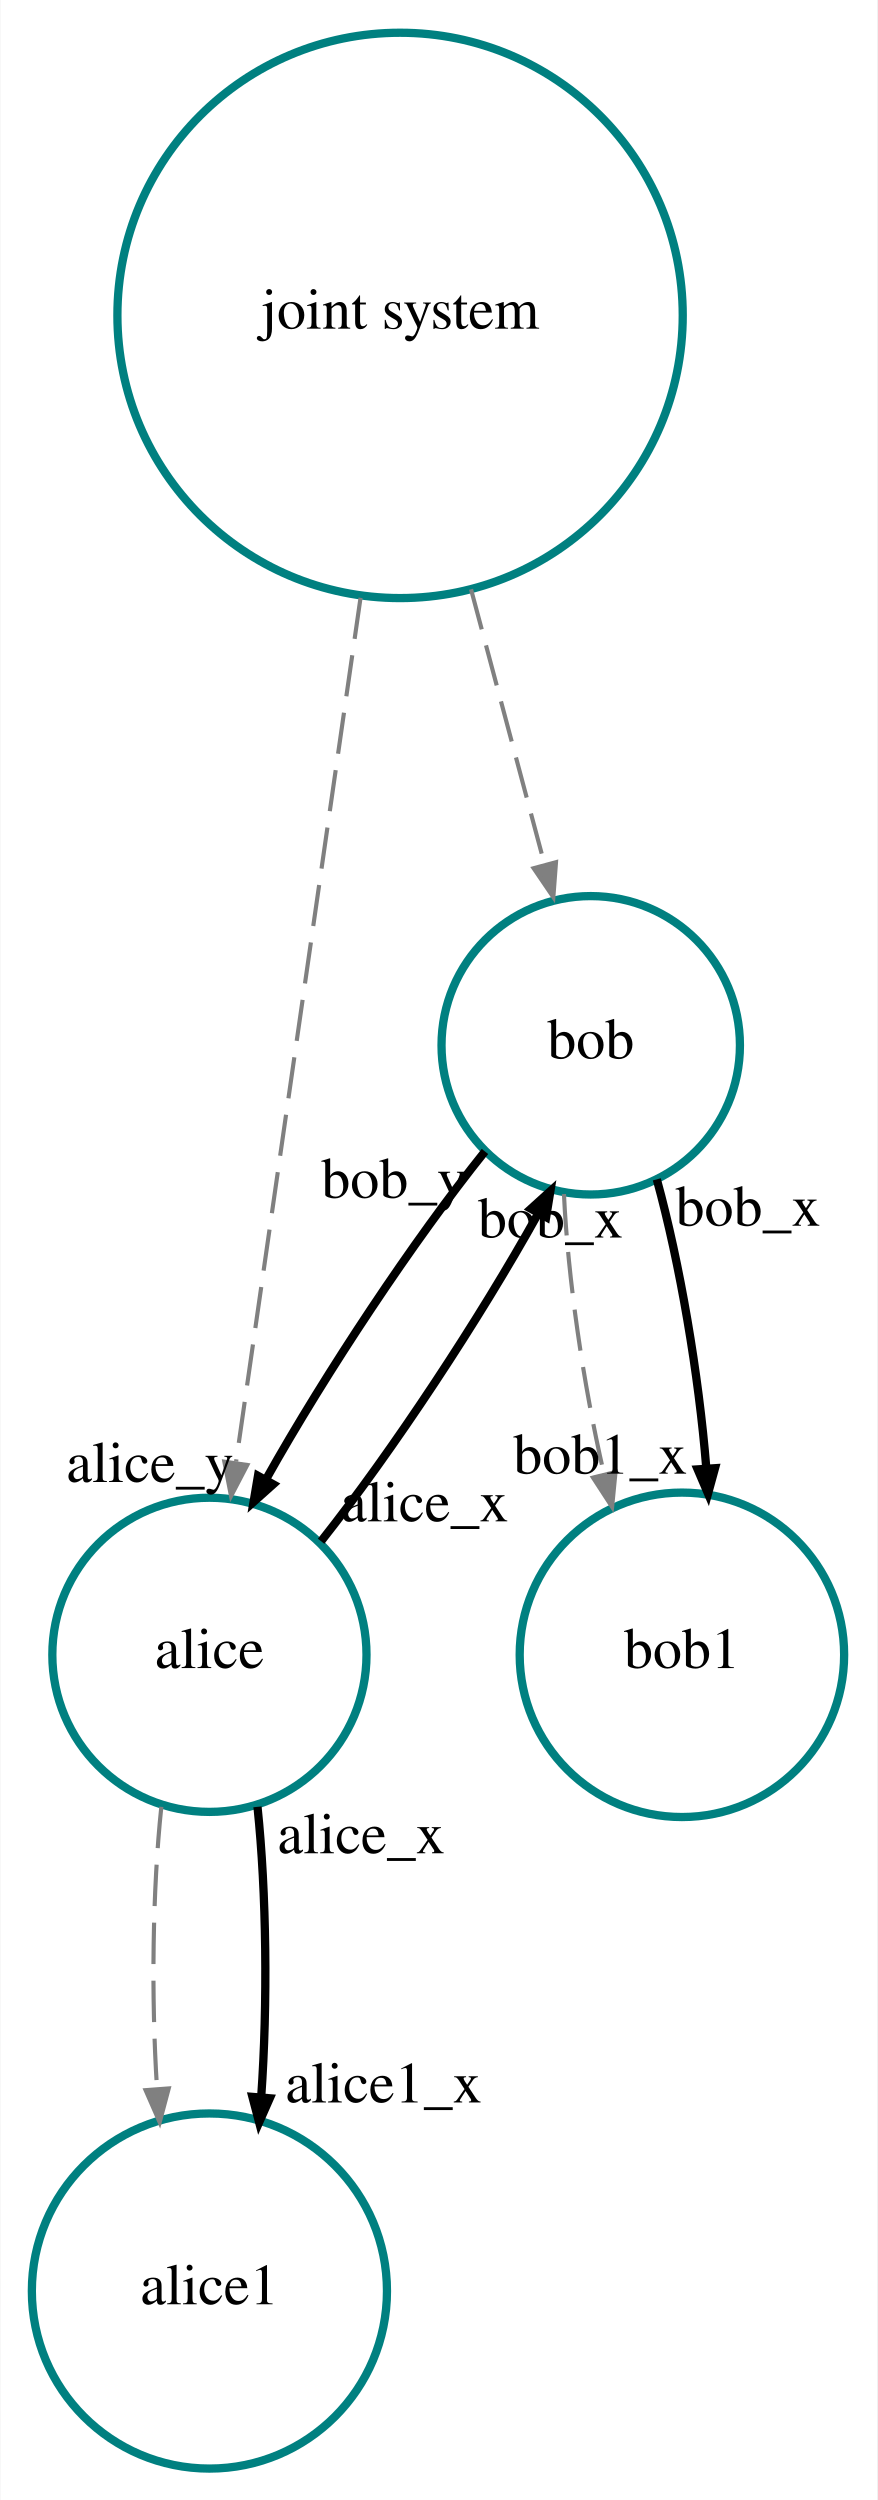
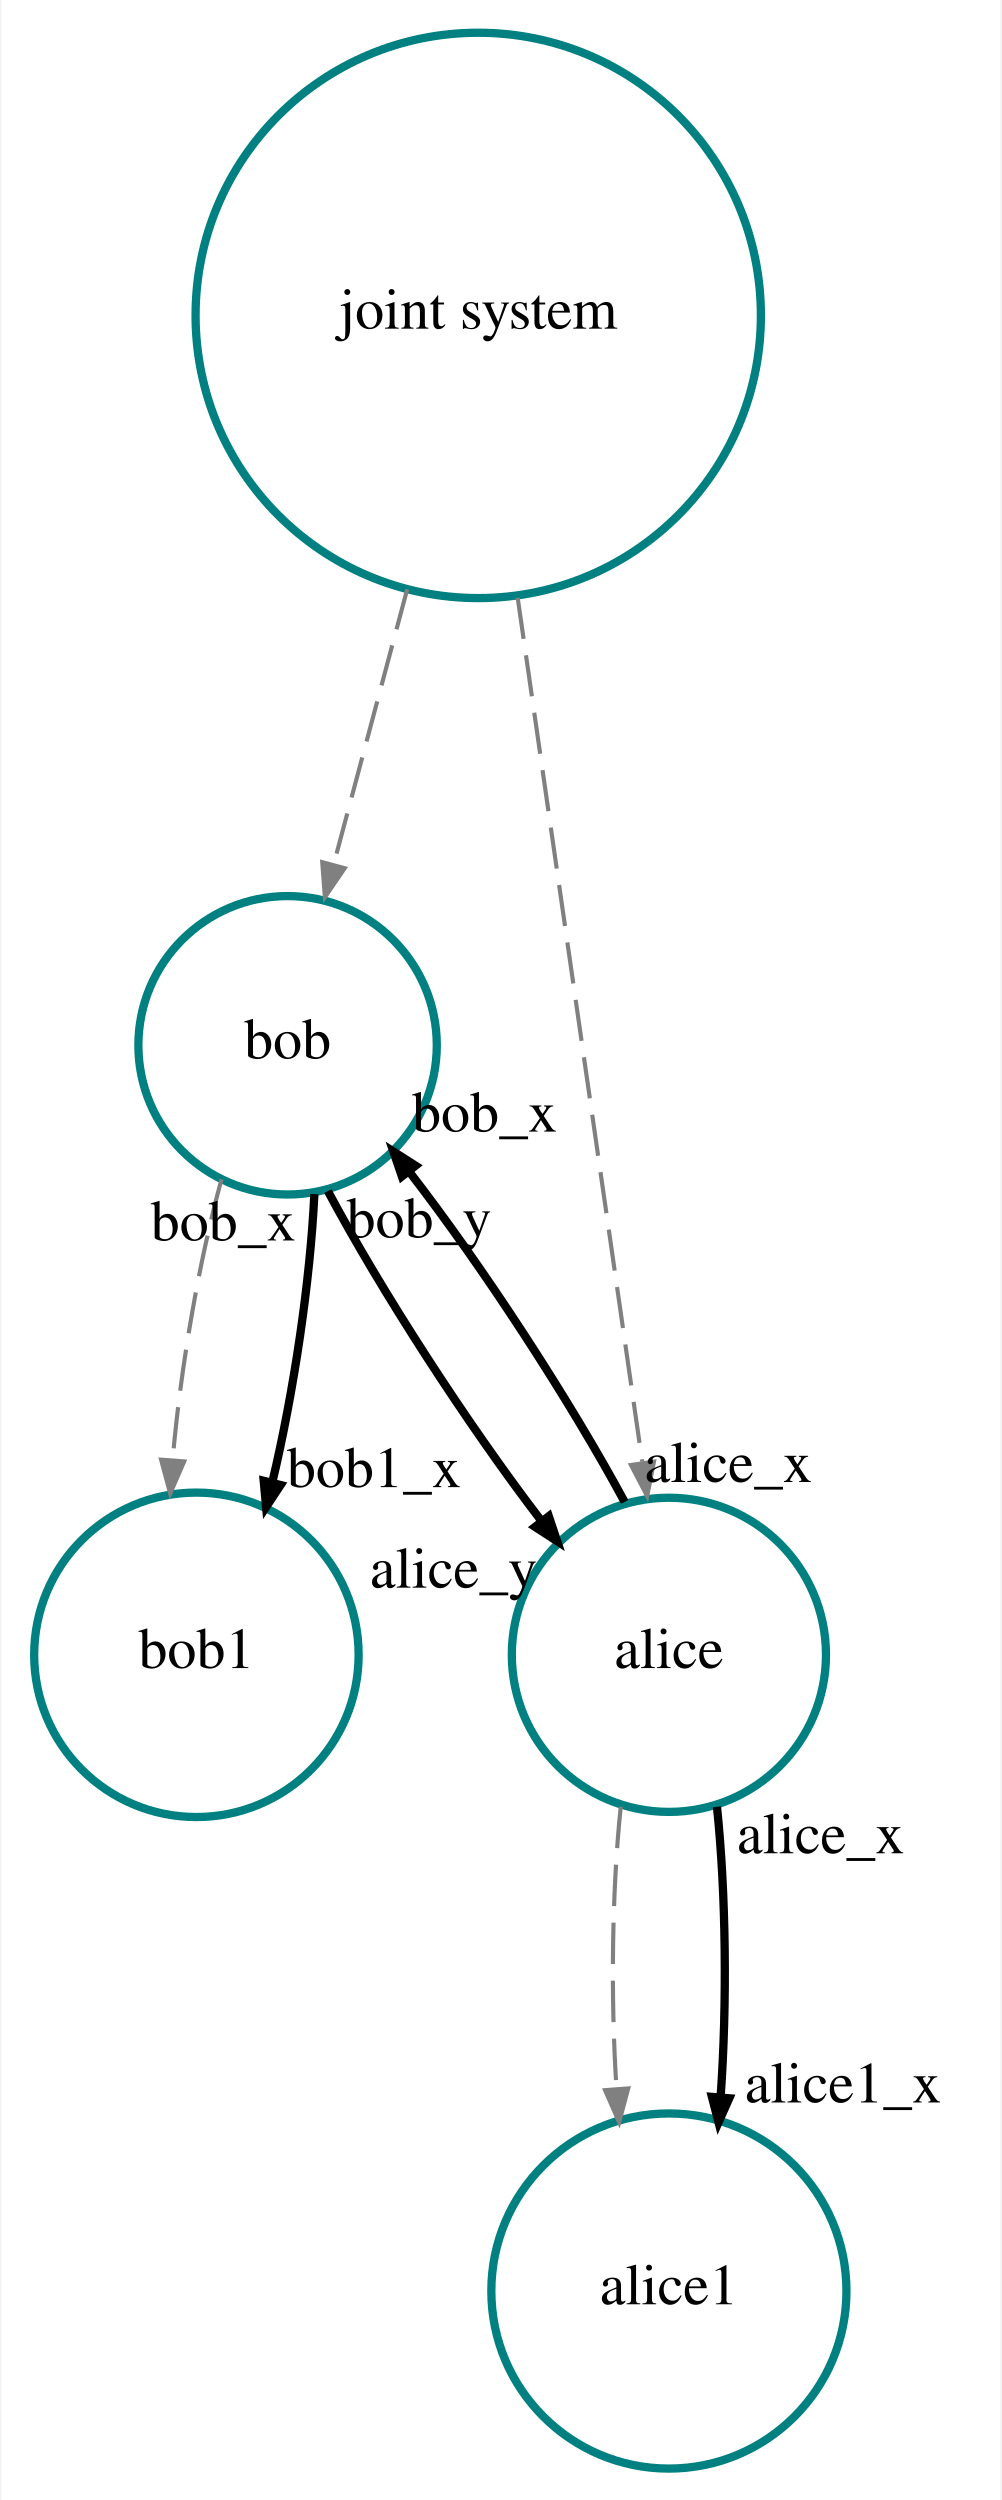
- <svg xmlns="http://www.w3.org/2000/svg" width="106pt" height="302pt" viewBox="0.00 0.00 105.75 301.59">
+ <svg xmlns="http://www.w3.org/2000/svg" width="121pt" height="302pt" viewBox="0.00 0.00 120.53 301.59">
  <g id="graph0" class="graph" transform="scale(1 1) rotate(0) translate(4 297.59)">
-     <polygon fill="white" stroke="transparent" points="-4,4 -4,-297.59 101.75,-297.59 101.75,4 -4,4" />
+     <polygon fill="white" stroke="transparent" points="-4,4 -4,-297.59 116.53,-297.59 116.53,4 -4,4" />
    <g id="node1" class="node">
-       <ellipse fill="none" stroke="Teal" cx="44.21" cy="-259.54" rx="34.1" ry="34.1" />
-       <text text-anchor="middle" x="44.21" y="-257.94" font-family="Times,serif" font-size="7.00">joint system</text>
+       <ellipse fill="none" stroke="Teal" cx="53.54" cy="-259.54" rx="34.1" ry="34.1" />
+       <text text-anchor="middle" x="53.54" y="-257.94" font-family="Times,serif" font-size="7.00">joint system</text>
    </g>
    <g id="node2" class="node">
-       <ellipse fill="none" stroke="Teal" cx="67.21" cy="-171.49" rx="18" ry="18" />
-       <text text-anchor="middle" x="67.21" y="-169.89" font-family="Times,serif" font-size="7.00">bob</text>
+       <ellipse fill="none" stroke="Teal" cx="30.54" cy="-171.49" rx="18" ry="18" />
+       <text text-anchor="middle" x="30.54" y="-169.89" font-family="Times,serif" font-size="7.00">bob</text>
    </g>
    <g id="edge1" class="edge">
-       <path fill="none" stroke="grey" stroke-width="0.5" stroke-dasharray="5,2" d="M52.77,-226.5C55.72,-215.46 58.95,-203.39 61.6,-193.46" />
-       <polygon fill="grey" stroke="grey" stroke-width="0.5" points="63.02,-193.58 62.7,-189.35 60.32,-192.85 63.02,-193.58" />
+       <path fill="none" stroke="grey" stroke-width="0.5" stroke-dasharray="5,2" d="M44.97,-226.5C42.02,-215.46 38.79,-203.39 36.14,-193.46" />
+       <polygon fill="grey" stroke="grey" stroke-width="0.5" points="37.43,-192.85 35.04,-189.35 34.72,-193.58 37.43,-192.85" />
+     </g>
+     <g id="node4" class="node">
+       <ellipse fill="none" stroke="Teal" cx="76.54" cy="-97.96" rx="18.95" ry="18.95" />
+       <text text-anchor="middle" x="76.54" y="-96.36" font-family="Times,serif" font-size="7.00">alice</text>
+     </g>
+     <g id="edge3" class="edge">
+       <path fill="none" stroke="grey" stroke-width="0.5" stroke-dasharray="5,2" d="M58.3,-225.47C62.8,-194.28 69.41,-148.36 73.32,-121.28" />
+       <polygon fill="grey" stroke="grey" stroke-width="0.5" points="74.74,-121.26 73.92,-117.1 71.96,-120.86 74.74,-121.26" />
    </g>
    <g id="node3" class="node">
-       <ellipse fill="none" stroke="Teal" cx="21.21" cy="-97.96" rx="18.95" ry="18.95" />
-       <text text-anchor="middle" x="21.21" y="-96.36" font-family="Times,serif" font-size="7.00">alice</text>
+       <ellipse fill="none" stroke="Teal" cx="19.54" cy="-97.96" rx="19.57" ry="19.57" />
+       <text text-anchor="middle" x="19.54" y="-96.36" font-family="Times,serif" font-size="7.00">bob1</text>
    </g>
    <g id="edge2" class="edge">
-       <path fill="none" stroke="grey" stroke-width="0.5" stroke-dasharray="5,2" d="M39.44,-225.47C34.95,-194.28 28.33,-148.36 24.43,-121.28" />
-       <polygon fill="grey" stroke="grey" stroke-width="0.5" points="25.78,-120.86 23.82,-117.1 23.01,-121.26 25.78,-120.86" />
+       <path fill="none" stroke="grey" stroke-width="0.5" stroke-dasharray="5,2" d="M22.57,-155.32C19.87,-145.54 17.65,-132.65 16.69,-121.67" />
+       <polygon fill="grey" stroke="grey" stroke-width="0.5" points="18.07,-121.29 16.38,-117.41 15.28,-121.5 18.07,-121.29" />
    </g>
    <g id="edge5" class="edge">
-       <path fill="none" stroke="black" d="M54.45,-158.68C45.86,-147.98 35.25,-131.99 28.1,-119.24" />
-       <polygon fill="black" stroke="black" points="28.91,-118.53 26.54,-116.41 27.07,-119.55 28.91,-118.53" />
-       <text text-anchor="middle" x="14.04" y="-118.81" font-family="Times,serif" font-size="7.00">alice_y</text>
-       <text text-anchor="middle" x="43.45" y="-153.08" font-family="Times,serif" font-size="7.00">bob_y</text>
+       <path fill="none" stroke="black" d="M33.77,-153.54C33.28,-143.11 31.31,-129.71 28.7,-118.79" />
+       <polygon fill="black" stroke="black" points="29.7,-118.44 27.95,-115.79 27.66,-118.95 29.7,-118.44" />
+       <text text-anchor="middle" x="40.95" y="-118.19" font-family="Times,serif" font-size="7.00">bob1_x</text>
+       <text text-anchor="middle" x="22.77" y="-147.94" font-family="Times,serif" font-size="7.00">bob_x</text>
+     </g>
+     <g id="edge6" class="edge">
+       <path fill="none" stroke="black" d="M35.4,-153.9C41.79,-141.93 52.15,-125.89 61.07,-114.23" />
+       <polygon fill="black" stroke="black" points="62.05,-114.68 63.06,-111.66 60.39,-113.39 62.05,-114.68" />
+       <text text-anchor="middle" x="50.56" y="-106.06" font-family="Times,serif" font-size="7.00">alice_y</text>
+       <text text-anchor="middle" x="46.4" y="-148.3" font-family="Times,serif" font-size="7.00">bob_y</text>
+     </g>
+     <g id="edge7" class="edge">
+       <path fill="none" stroke="black" d="M71.2,-116.41C64.61,-128.62 54.14,-144.71 45.28,-156.16" />
+       <polygon fill="black" stroke="black" points="44.33,-155.67 43.3,-158.68 45.98,-156.97 44.33,-155.67" />
+       <text text-anchor="middle" x="54.3" y="-161.08" font-family="Times,serif" font-size="7.00">bob_x</text>
+       <text text-anchor="middle" x="83.7" y="-118.81" font-family="Times,serif" font-size="7.00">alice_x</text>
    </g>
    <g id="node5" class="node">
-       <ellipse fill="none" stroke="Teal" cx="78.21" cy="-97.96" rx="19.57" ry="19.57" />
-       <text text-anchor="middle" x="78.21" y="-96.36" font-family="Times,serif" font-size="7.00">bob1</text>
+       <ellipse fill="none" stroke="Teal" cx="76.54" cy="-21.21" rx="21.42" ry="21.42" />
+       <text text-anchor="middle" x="76.54" y="-19.61" font-family="Times,serif" font-size="7.00">alice1</text>
    </g>
    <g id="edge4" class="edge">
-       <path fill="none" stroke="grey" stroke-width="0.5" stroke-dasharray="5,2" d="M63.98,-153.54C64.45,-143.47 66.3,-130.62 68.78,-119.92" />
-       <polygon fill="grey" stroke="grey" stroke-width="0.5" points="70.2,-120.01 69.79,-115.79 67.48,-119.34 70.2,-120.01" />
-     </g>
-     <g id="edge6" class="edge">
-       <path fill="none" stroke="black" d="M75.18,-155.32C77.97,-145.2 80.25,-131.74 81.15,-120.51" />
-       <polygon fill="black" stroke="black" points="82.2,-120.47 81.36,-117.41 80.11,-120.33 82.2,-120.47" />
-       <text text-anchor="middle" x="68.36" y="-119.81" font-family="Times,serif" font-size="7.00">bob1_x</text>
-       <text text-anchor="middle" x="86.18" y="-149.72" font-family="Times,serif" font-size="7.00">bob_x</text>
-     </g>
-     <g id="edge7" class="edge">
-       <path fill="none" stroke="black" d="M34.68,-111.66C43.35,-122.61 53.87,-138.58 60.83,-151.12" />
-       <polygon fill="black" stroke="black" points="59.99,-151.77 62.34,-153.9 61.83,-150.76 59.99,-151.77" />
-       <text text-anchor="middle" x="62.34" y="-148.3" font-family="Times,serif" font-size="7.00">bob_x</text>
-       <text text-anchor="middle" x="47.18" y="-114.06" font-family="Times,serif" font-size="7.00">alice_x</text>
-     </g>
-     <g id="node4" class="node">
-       <ellipse fill="none" stroke="Teal" cx="21.21" cy="-21.21" rx="21.42" ry="21.42" />
-       <text text-anchor="middle" x="21.21" y="-19.61" font-family="Times,serif" font-size="7.00">alice1</text>
-     </g>
-     <g id="edge3" class="edge">
-       <path fill="none" stroke="grey" stroke-width="0.5" stroke-dasharray="5,2" d="M15.41,-79.62C14.35,-69.57 14.18,-56.77 14.88,-45.81" />
-       <polygon fill="grey" stroke="grey" stroke-width="0.5" points="16.3,-45.65 15.21,-41.56 13.51,-45.44 16.3,-45.65" />
+       <path fill="none" stroke="grey" stroke-width="0.5" stroke-dasharray="5,2" d="M70.73,-79.62C69.68,-69.57 69.5,-56.77 70.21,-45.81" />
+       <polygon fill="grey" stroke="grey" stroke-width="0.5" points="71.63,-45.65 70.54,-41.56 68.84,-45.44 71.63,-45.65" />
    </g>
    <g id="edge8" class="edge">
-       <path fill="none" stroke="black" d="M27.01,-79.62C28.1,-69.21 28.25,-55.86 27.46,-44.66" />
-       <polygon fill="black" stroke="black" points="28.49,-44.46 27.21,-41.56 26.4,-44.63 28.49,-44.46" />
-       <text text-anchor="middle" x="42.21" y="-43.96" font-family="Times,serif" font-size="7.00">alice1_x</text>
-       <text text-anchor="middle" x="39.51" y="-74.02" font-family="Times,serif" font-size="7.00">alice_x</text>
+       <path fill="none" stroke="black" d="M82.34,-79.62C83.43,-69.21 83.58,-55.86 82.78,-44.66" />
+       <polygon fill="black" stroke="black" points="83.82,-44.46 82.53,-41.56 81.73,-44.63 83.82,-44.46" />
+       <text text-anchor="middle" x="97.53" y="-43.96" font-family="Times,serif" font-size="7.00">alice1_x</text>
+       <text text-anchor="middle" x="94.84" y="-74.02" font-family="Times,serif" font-size="7.00">alice_x</text>
    </g>
  </g>
</svg>
